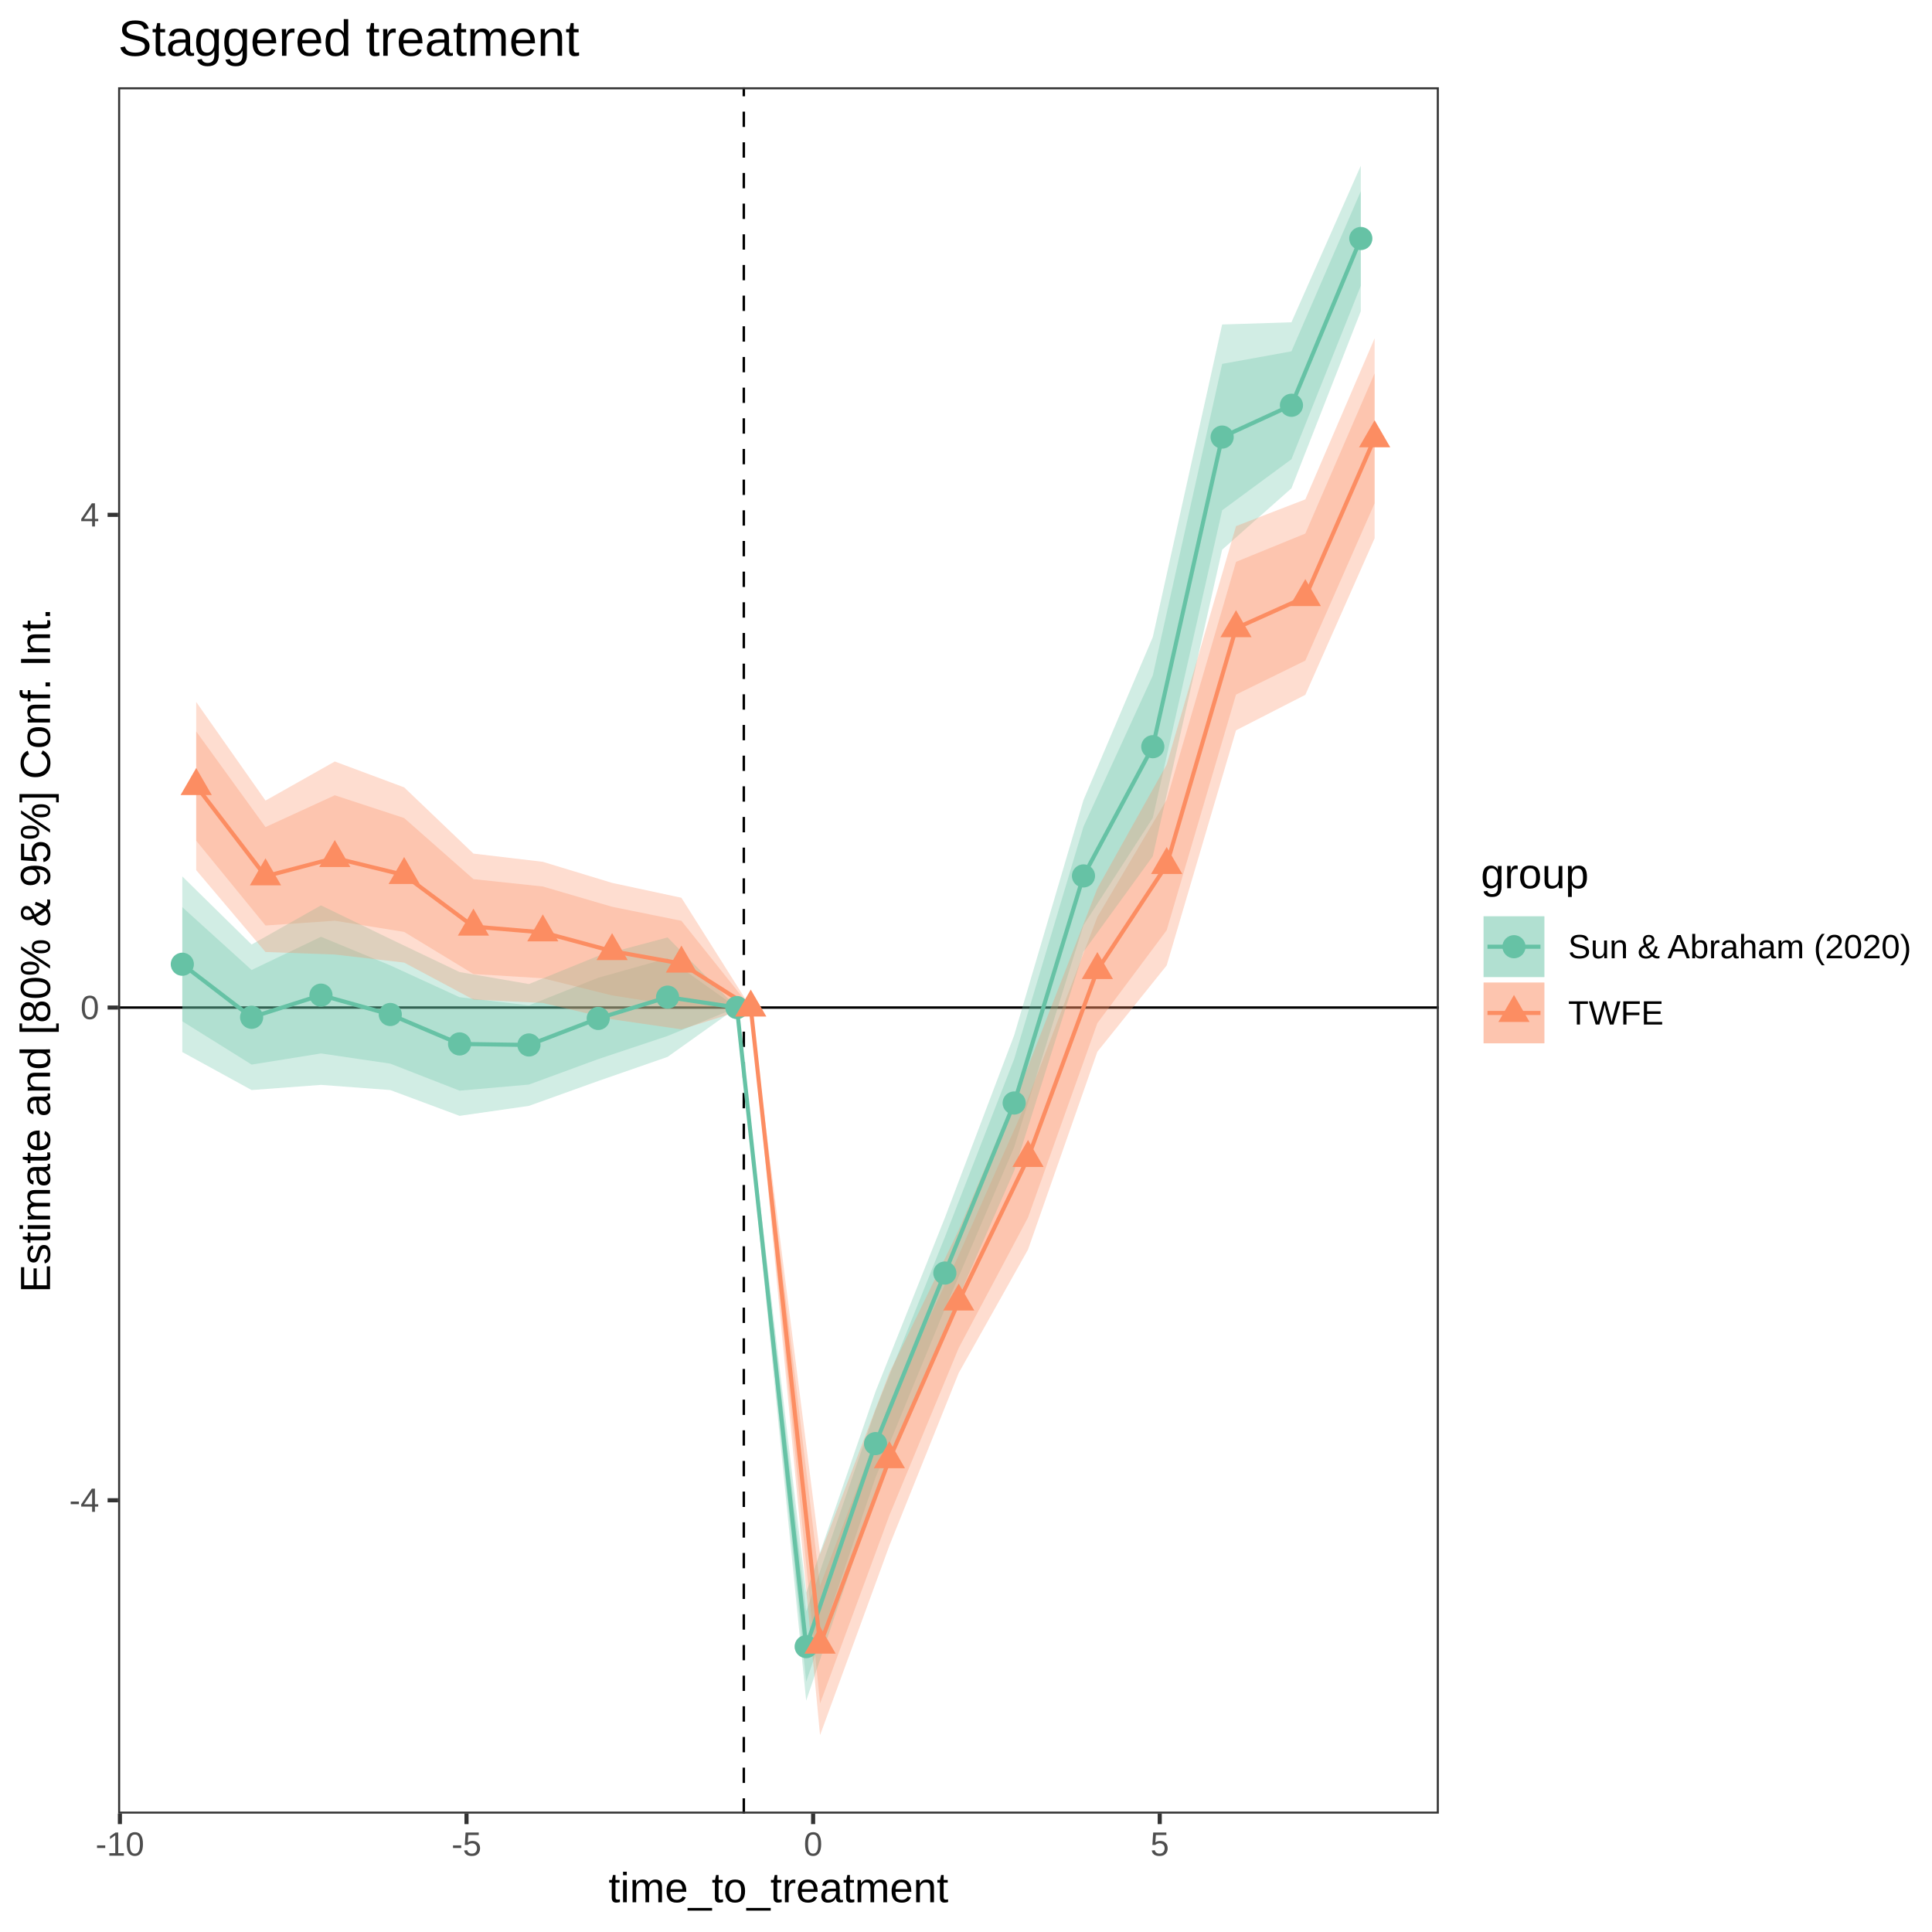
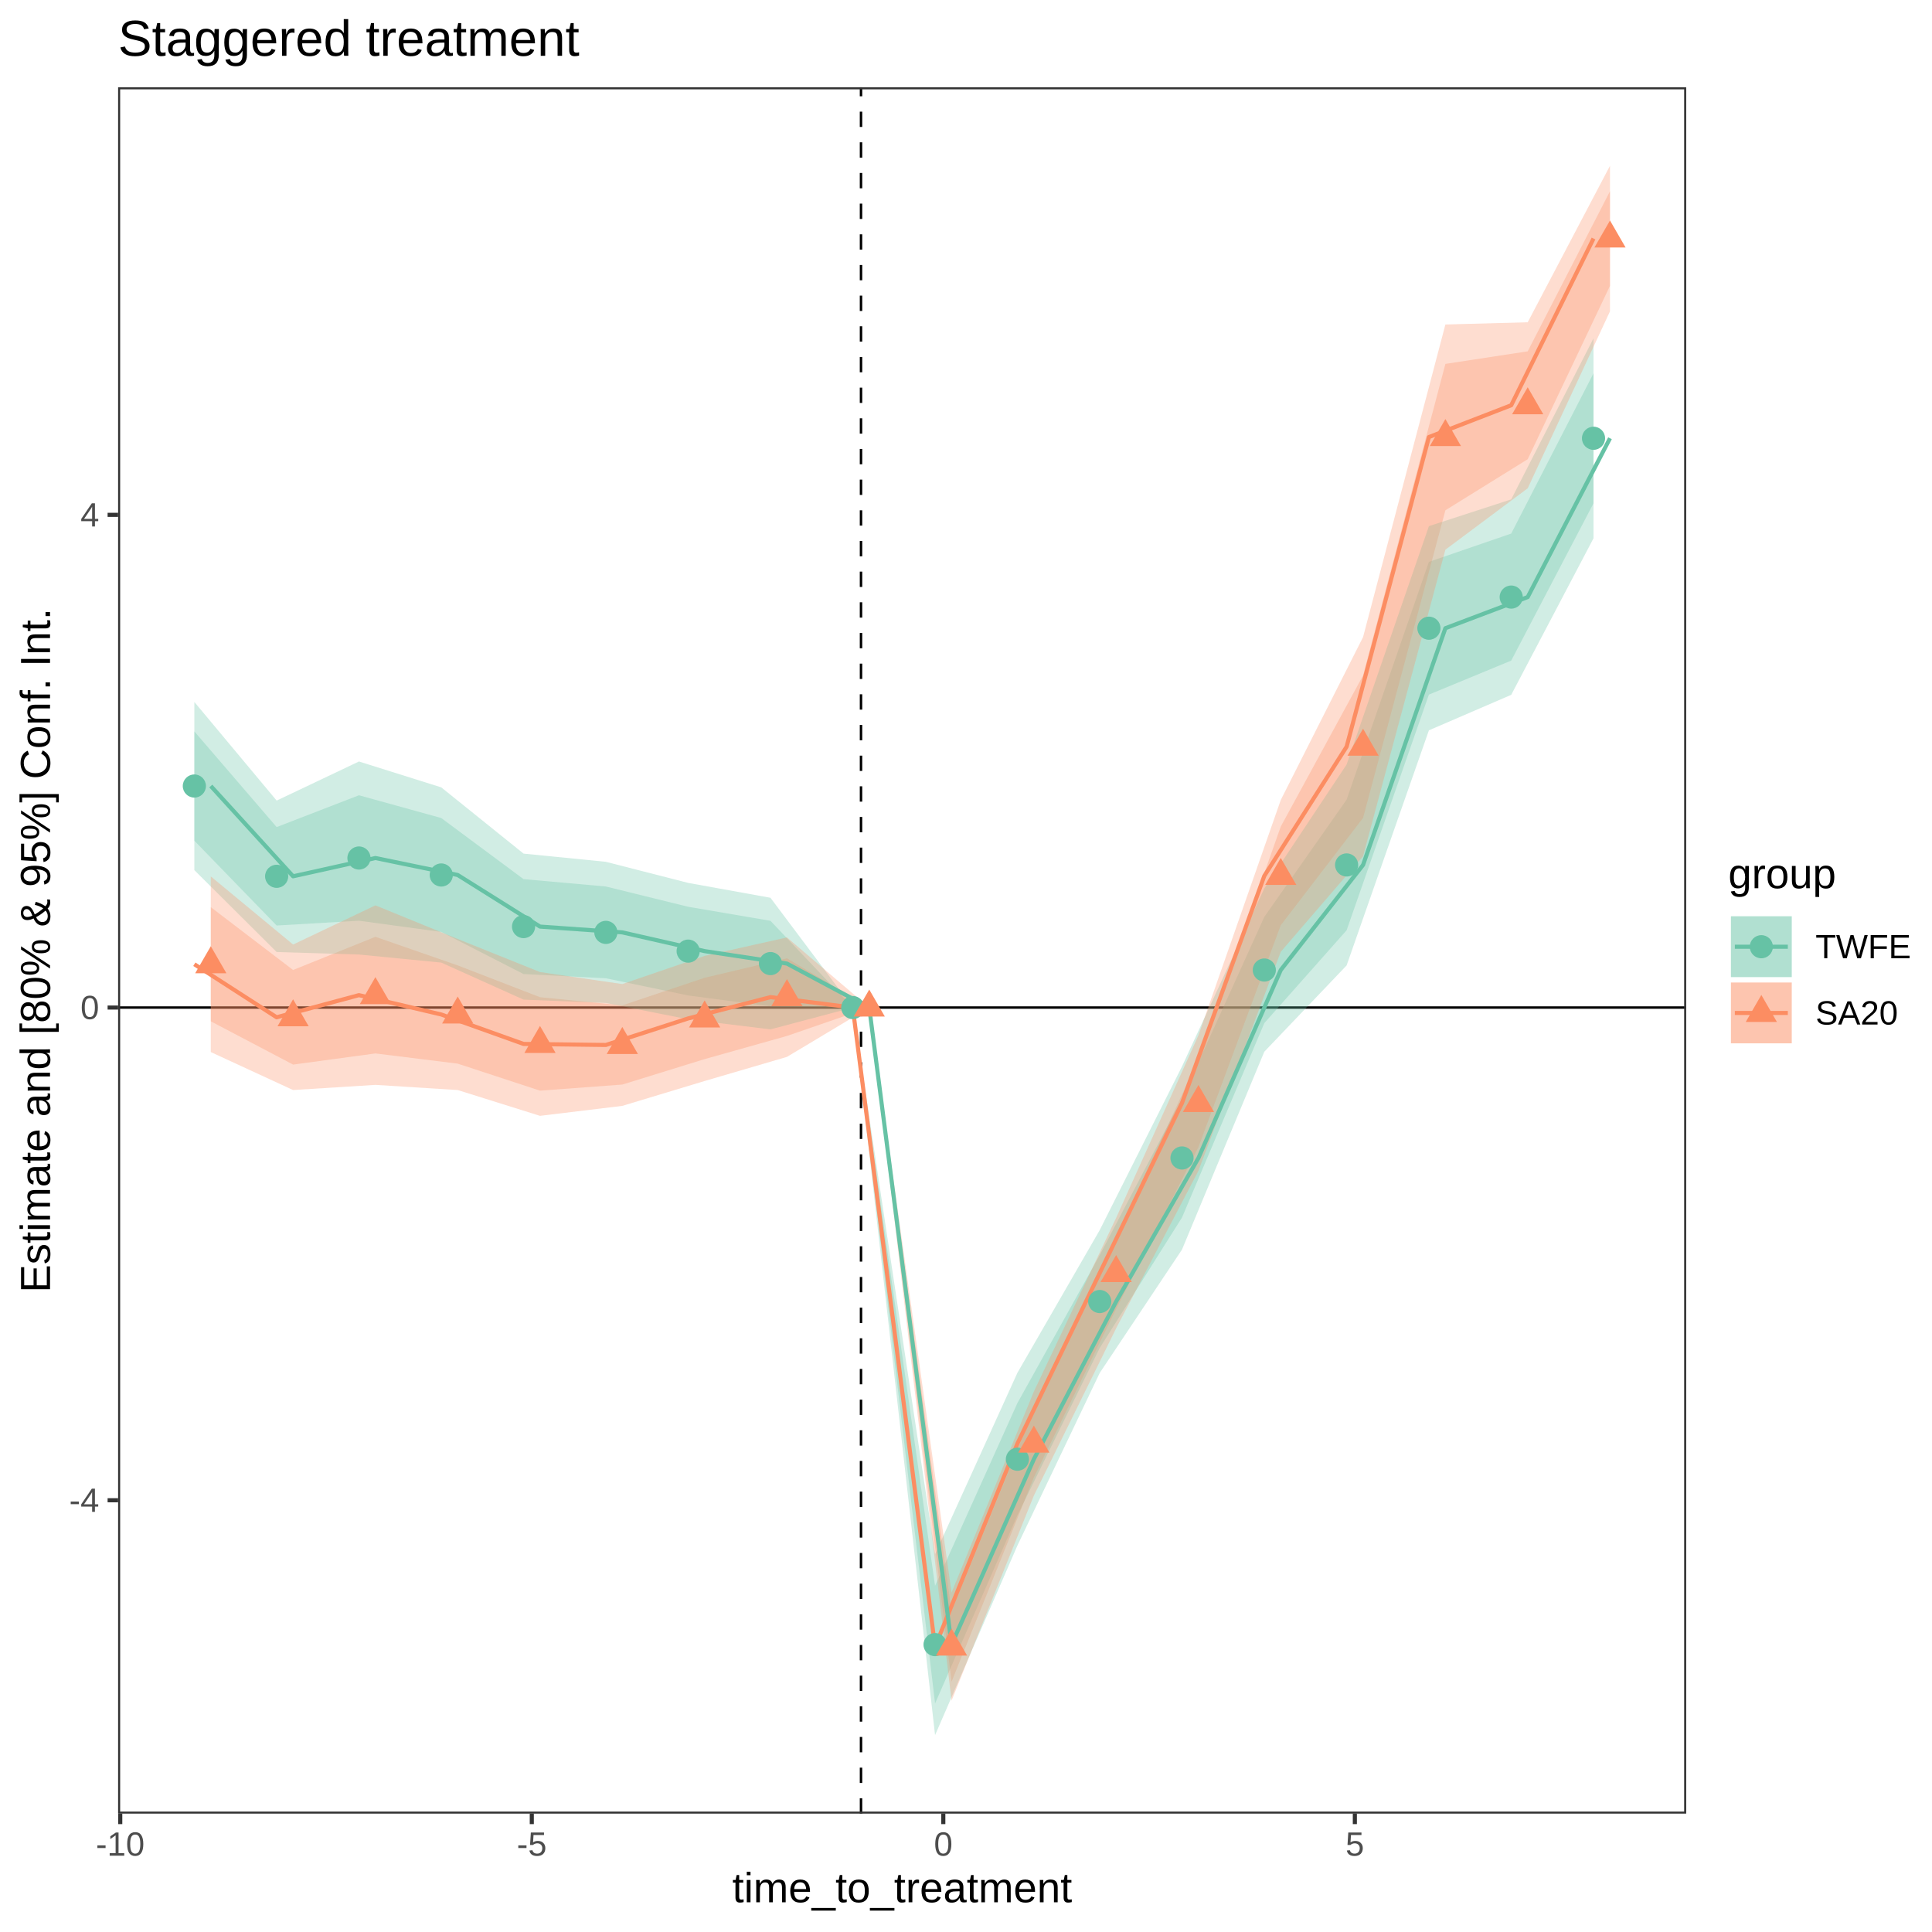
<svg xmlns="http://www.w3.org/2000/svg" width="504.00pt" height="504.00pt" viewBox="0 0 504.00 504.00">
  <g class="svglite">
    <defs>
      <style type="text/css">
    .svglite line, .svglite polyline, .svglite polygon, .svglite path, .svglite rect, .svglite circle {
      fill: none;
      stroke: #000000;
      stroke-linecap: round;
      stroke-linejoin: round;
      stroke-miterlimit: 10.00;
    }
    .svglite text {
      white-space: pre;
    }
    .svglite g.glyphgroup path {
      fill: inherit;
      stroke: none;
    }
  </style>
    </defs>
    <rect width="100%" height="100%" style="stroke: none; fill: #FFFFFF;" />
    <defs>
      <clipPath id="cpMC4wMHw1MDQuMDB8MC4wMHw1MDQuMDA=">
        <rect x="0.00" y="0.00" width="504.00" height="504.00" />
      </clipPath>
    </defs>
    <g clip-path="url(#cpMC4wMHw1MDQuMDB8MC4wMHw1MDQuMDA=)">
      <rect x="0" y="0.00" width="504.00" height="504.00" style="stroke-width: 1.07; stroke: #FFFFFF; fill: #FFFFFF;" />
    </g>
    <defs>
-       <clipPath id="cpMzAuODF8Mzc1LjM1fDIyLjc3fDQ3My4xMg==">
-         <rect x="30.81" y="22.77" width="344.54" height="450.35" />
+       <clipPath id="cpMzAuODF8NDM5Ljg4fDIyLjc3fDQ3My4xMg==">
+         <rect x="30.81" y="22.77" width="409.07" height="450.35" />
      </clipPath>
    </defs>
-     <g clip-path="url(#cpMzAuODF8Mzc1LjM1fDIyLjc3fDQ3My4xMg==)">
-       <rect x="30.81" y="22.77" width="344.54" height="450.35" style="stroke-width: 1.07; stroke: none; fill: #FFFFFF;" />
-       <line x1="194.04" y1="473.12" x2="194.04" y2="22.77" style="stroke-width: 0.64; stroke-dasharray: 4.00,4.00; stroke-linecap: butt;" />
-       <line x1="30.81" y1="262.84" x2="375.35" y2="262.84" style="stroke-width: 0.64; stroke-linecap: butt;" />
-       <polygon points="47.56,236.65 65.64,253.04 83.73,244.38 101.81,251.84 119.89,260.14 137.98,262.27 156.06,255.07 174.15,249.99 192.23,262.84 210.31,420.38 228.40,367.77 246.48,322.74 264.57,276.25 282.65,215.63 300.73,176.21 318.82,94.93 336.90,91.65 354.99,49.88 354.99,74.56 336.90,119.80 318.82,133.12 300.73,213.37 282.65,241.37 264.57,299.24 246.48,341.47 228.40,385.42 210.31,438.72 192.23,262.84 174.15,270.25 156.06,276.29 137.98,282.93 119.89,284.52 101.81,277.47 83.73,274.81 65.64,277.72 47.56,266.43 " style="stroke-width: 0.00; stroke: none; stroke-linecap: butt; fill: #66C2A5; fill-opacity: 0.30;" />
-       <polyline points="47.56,236.65 65.64,253.04 83.73,244.38 101.81,251.84 119.89,260.14 137.98,262.27 156.06,255.07 174.15,249.99 192.23,262.84 210.31,420.38 228.40,367.77 246.48,322.74 264.57,276.25 282.65,215.63 300.73,176.21 318.82,94.93 336.90,91.65 354.99,49.88 " style="stroke-width: 1.07; stroke: none; stroke-linecap: butt;" />
-       <polyline points="354.99,74.56 336.90,119.80 318.82,133.12 300.73,213.37 282.65,241.37 264.57,299.24 246.48,341.47 228.40,385.42 210.31,438.72 192.23,262.84 174.15,270.25 156.06,276.29 137.98,282.93 119.89,284.52 101.81,277.47 83.73,274.81 65.64,277.72 47.56,266.43 " style="stroke-width: 1.07; stroke: none; stroke-linecap: butt;" />
-       <polygon points="51.18,190.80 69.26,215.76 87.34,207.46 105.43,213.40 123.51,229.34 141.60,231.26 159.68,236.55 177.76,240.21 195.85,262.84 213.93,413.69 232.02,366.02 250.10,327.42 268.18,286.56 286.27,239.20 304.35,208.61 322.44,146.57 340.52,139.19 358.60,97.38 358.60,131.29 340.52,172.33 322.44,181.20 304.35,242.68 286.27,266.90 268.18,317.61 250.10,351.65 232.02,395.30 213.93,444.38 195.85,262.84 177.76,262.52 159.68,259.68 141.60,255.20 123.51,254.10 105.43,243.11 87.34,240.19 69.26,241.44 51.18,219.31 " style="stroke-width: 0.00; stroke: none; stroke-linecap: butt; fill: #FC8D62; fill-opacity: 0.30;" />
-       <polyline points="51.18,190.80 69.26,215.76 87.34,207.46 105.43,213.40 123.51,229.34 141.60,231.26 159.68,236.55 177.76,240.21 195.85,262.84 213.93,413.69 232.02,366.02 250.10,327.42 268.18,286.56 286.27,239.20 304.35,208.61 322.44,146.57 340.52,139.19 358.60,97.38 " style="stroke-width: 1.07; stroke: none; stroke-linecap: butt;" />
-       <polyline points="358.60,131.29 340.52,172.33 322.44,181.20 304.35,242.68 286.27,266.90 268.18,317.61 250.10,351.65 232.02,395.30 213.93,444.38 195.85,262.84 177.76,262.52 159.68,259.68 141.60,255.20 123.51,254.10 105.43,243.11 87.34,240.19 69.26,241.44 51.18,219.31 " style="stroke-width: 1.07; stroke: none; stroke-linecap: butt;" />
-       <polygon points="47.56,228.63 65.64,246.40 83.73,236.18 101.81,244.95 119.89,253.58 137.98,256.71 156.06,249.36 174.15,244.54 192.23,262.84 210.31,415.45 228.40,363.01 246.48,317.70 264.57,270.06 282.65,208.70 300.73,166.20 318.82,84.65 336.90,84.07 354.99,43.24 354.99,81.21 336.90,127.38 318.82,143.40 300.73,223.38 282.65,248.30 264.57,305.42 246.48,346.51 228.40,390.17 210.31,443.65 192.23,262.84 174.15,275.71 156.06,282.00 137.98,288.49 119.89,291.09 101.81,284.36 83.73,283.01 65.64,284.36 47.56,274.45 " style="stroke-width: 0.00; stroke: none; stroke-linecap: butt; fill: #66C2A5; fill-opacity: 0.30;" />
-       <polyline points="47.56,228.63 65.64,246.40 83.73,236.18 101.81,244.95 119.89,253.58 137.98,256.71 156.06,249.36 174.15,244.54 192.23,262.84 210.31,415.45 228.40,363.01 246.48,317.70 264.57,270.06 282.65,208.70 300.73,166.20 318.82,84.65 336.90,84.07 354.99,43.24 " style="stroke-width: 1.07; stroke: none; stroke-linecap: butt;" />
-       <polyline points="354.99,81.21 336.90,127.38 318.82,143.40 300.73,223.38 282.65,248.30 264.57,305.42 246.48,346.51 228.40,390.17 210.31,443.65 192.23,262.84 174.15,275.71 156.06,282.00 137.98,288.49 119.89,291.09 101.81,284.36 83.73,283.01 65.64,284.36 47.56,274.45 " style="stroke-width: 1.07; stroke: none; stroke-linecap: butt;" />
-       <polygon points="51.18,183.12 69.26,208.85 87.34,198.65 105.43,205.40 123.51,222.68 141.60,224.82 159.68,230.32 177.76,234.20 195.85,262.84 213.93,405.42 232.02,358.13 250.10,320.90 268.18,278.20 286.27,231.75 304.35,199.44 322.44,137.25 340.52,130.27 358.60,88.25 358.60,140.42 340.52,181.26 322.44,190.52 304.35,251.85 286.27,274.36 268.18,325.97 250.10,358.17 232.02,403.19 213.93,452.65 195.85,262.84 177.76,268.53 159.68,265.91 141.60,261.64 123.51,260.77 105.43,251.11 87.34,249.01 69.26,248.35 51.18,226.99 " style="stroke-width: 0.00; stroke: none; stroke-linecap: butt; fill: #FC8D62; fill-opacity: 0.30;" />
-       <polyline points="51.18,183.12 69.26,208.85 87.34,198.65 105.43,205.40 123.51,222.68 141.60,224.82 159.68,230.32 177.76,234.20 195.85,262.84 213.93,405.42 232.02,358.13 250.10,320.90 268.18,278.20 286.27,231.75 304.35,199.44 322.44,137.25 340.52,130.27 358.60,88.25 " style="stroke-width: 1.07; stroke: none; stroke-linecap: butt;" />
-       <polyline points="358.60,140.42 340.52,181.26 322.44,190.52 304.35,251.85 286.27,274.36 268.18,325.97 250.10,358.17 232.02,403.19 213.93,452.65 195.85,262.84 177.76,268.53 159.68,265.91 141.60,261.64 123.51,260.77 105.43,251.11 87.34,249.01 69.26,248.35 51.18,226.99 " style="stroke-width: 1.07; stroke: none; stroke-linecap: butt;" />
-       <polyline points="47.56,251.54 65.64,265.38 83.73,259.60 101.81,264.65 119.89,272.33 137.98,272.60 156.06,265.68 174.15,260.12 192.23,262.84 210.31,429.55 228.40,376.59 246.48,332.10 264.57,287.74 282.65,228.50 300.73,194.79 318.82,114.02 336.90,105.72 354.99,62.22 " style="stroke-width: 1.07; stroke: #66C2A5; stroke-linecap: butt;" />
-       <polyline points="51.18,205.05 69.26,228.60 87.34,223.83 105.43,228.26 123.51,241.72 141.60,243.23 159.68,248.12 177.76,251.37 195.85,262.84 213.93,429.03 232.02,380.66 250.10,339.53 268.18,302.08 286.27,253.05 304.35,225.64 322.44,163.88 340.52,155.76 358.60,114.33 " style="stroke-width: 1.07; stroke: #FC8D62; stroke-linecap: butt;" />
-       <circle cx="47.56" cy="251.54" r="3.02" style="stroke-width: 0.71; stroke: none; fill: #66C2A5;" />
-       <polygon points="51.18,200.35 55.25,207.40 47.11,207.40 " style="stroke-width: 0.71; stroke: none; fill: #FC8D62;" />
-       <circle cx="65.64" cy="265.38" r="3.02" style="stroke-width: 0.71; stroke: none; fill: #66C2A5;" />
-       <polygon points="69.26,223.90 73.33,230.95 65.19,230.95 " style="stroke-width: 0.71; stroke: none; fill: #FC8D62;" />
-       <circle cx="83.73" cy="259.60" r="3.02" style="stroke-width: 0.71; stroke: none; fill: #66C2A5;" />
-       <polygon points="87.34,219.13 91.41,226.18 83.27,226.18 " style="stroke-width: 0.71; stroke: none; fill: #FC8D62;" />
-       <circle cx="101.81" cy="264.65" r="3.02" style="stroke-width: 0.71; stroke: none; fill: #66C2A5;" />
-       <polygon points="105.43,223.56 109.50,230.61 101.36,230.61 " style="stroke-width: 0.71; stroke: none; fill: #FC8D62;" />
-       <circle cx="119.89" cy="272.33" r="3.02" style="stroke-width: 0.71; stroke: none; fill: #66C2A5;" />
-       <polygon points="123.51,237.02 127.58,244.07 119.44,244.07 " style="stroke-width: 0.71; stroke: none; fill: #FC8D62;" />
-       <circle cx="137.98" cy="272.60" r="3.02" style="stroke-width: 0.71; stroke: none; fill: #66C2A5;" />
-       <polygon points="141.60,238.53 145.66,245.58 137.53,245.58 " style="stroke-width: 0.71; stroke: none; fill: #FC8D62;" />
-       <circle cx="156.06" cy="265.68" r="3.02" style="stroke-width: 0.71; stroke: none; fill: #66C2A5;" />
-       <polygon points="159.68,243.42 163.75,250.46 155.61,250.46 " style="stroke-width: 0.71; stroke: none; fill: #FC8D62;" />
-       <circle cx="174.15" cy="260.12" r="3.02" style="stroke-width: 0.71; stroke: none; fill: #66C2A5;" />
-       <polygon points="177.76,246.67 181.83,253.72 173.69,253.72 " style="stroke-width: 0.71; stroke: none; fill: #FC8D62;" />
-       <circle cx="192.23" cy="262.84" r="3.02" style="stroke-width: 0.71; stroke: none; fill: #66C2A5;" />
-       <polygon points="195.85,258.14 199.92,265.19 191.78,265.19 " style="stroke-width: 0.71; stroke: none; fill: #FC8D62;" />
-       <circle cx="210.31" cy="429.55" r="3.02" style="stroke-width: 0.71; stroke: none; fill: #66C2A5;" />
-       <polygon points="213.93,424.33 218.00,431.38 209.86,431.38 " style="stroke-width: 0.71; stroke: none; fill: #FC8D62;" />
-       <circle cx="228.40" cy="376.59" r="3.02" style="stroke-width: 0.71; stroke: none; fill: #66C2A5;" />
-       <polygon points="232.02,375.96 236.08,383.01 227.95,383.01 " style="stroke-width: 0.71; stroke: none; fill: #FC8D62;" />
-       <circle cx="246.48" cy="332.10" r="3.02" style="stroke-width: 0.71; stroke: none; fill: #66C2A5;" />
-       <polygon points="250.10,334.84 254.17,341.88 246.03,341.88 " style="stroke-width: 0.71; stroke: none; fill: #FC8D62;" />
-       <circle cx="264.57" cy="287.74" r="3.02" style="stroke-width: 0.71; stroke: none; fill: #66C2A5;" />
-       <polygon points="268.18,297.38 272.25,304.43 264.11,304.43 " style="stroke-width: 0.71; stroke: none; fill: #FC8D62;" />
-       <circle cx="282.65" cy="228.50" r="3.02" style="stroke-width: 0.71; stroke: none; fill: #66C2A5;" />
-       <polygon points="286.27,248.35 290.34,255.40 282.20,255.40 " style="stroke-width: 0.71; stroke: none; fill: #FC8D62;" />
-       <circle cx="300.73" cy="194.79" r="3.02" style="stroke-width: 0.71; stroke: none; fill: #66C2A5;" />
-       <polygon points="304.35,220.95 308.42,227.99 300.28,227.99 " style="stroke-width: 0.71; stroke: none; fill: #FC8D62;" />
-       <circle cx="318.82" cy="114.02" r="3.02" style="stroke-width: 0.71; stroke: none; fill: #66C2A5;" />
-       <polygon points="322.44,159.18 326.50,166.23 318.37,166.23 " style="stroke-width: 0.71; stroke: none; fill: #FC8D62;" />
-       <circle cx="336.90" cy="105.72" r="3.02" style="stroke-width: 0.71; stroke: none; fill: #66C2A5;" />
-       <polygon points="340.52,151.06 344.59,158.11 336.45,158.11 " style="stroke-width: 0.71; stroke: none; fill: #FC8D62;" />
-       <circle cx="354.99" cy="62.22" r="3.02" style="stroke-width: 0.71; stroke: none; fill: #66C2A5;" />
-       <polygon points="358.60,109.63 362.67,116.68 354.53,116.68 " style="stroke-width: 0.71; stroke: none; fill: #FC8D62;" />
-       <rect x="30.81" y="22.77" width="344.54" height="450.35" style="stroke-width: 1.07; stroke: #333333;" />
+     <g clip-path="url(#cpMzAuODF8NDM5Ljg4fDIyLjc3fDQ3My4xMg==)">
+       <rect x="30.81" y="22.77" width="409.07" height="450.35" style="stroke-width: 1.07; stroke: none; fill: #FFFFFF;" />
+       <line x1="224.61" y1="473.12" x2="224.61" y2="22.77" style="stroke-width: 0.64; stroke-dasharray: 4.00,4.00; stroke-linecap: butt;" />
+       <line x1="30.81" y1="262.84" x2="439.88" y2="262.84" style="stroke-width: 0.64; stroke-linecap: butt;" />
+       <polygon points="50.70,190.80 72.17,215.76 93.64,207.46 115.11,213.40 136.58,229.34 158.05,231.26 179.52,236.55 200.99,240.21 222.46,262.84 243.93,413.69 265.41,366.02 286.88,327.42 308.35,286.56 329.82,239.20 351.29,208.61 372.76,146.57 394.23,139.19 415.70,97.38 415.70,131.29 394.23,172.33 372.76,181.20 351.29,242.68 329.82,266.90 308.35,317.61 286.88,351.65 265.41,395.30 243.93,444.38 222.46,262.84 200.99,262.52 179.52,259.68 158.05,255.20 136.58,254.10 115.11,243.11 93.64,240.19 72.17,241.44 50.70,219.31 " style="stroke-width: 0.00; stroke: none; stroke-linecap: butt; fill: #66C2A5; fill-opacity: 0.30;" />
+       <polyline points="50.70,190.80 72.17,215.76 93.64,207.46 115.11,213.40 136.58,229.34 158.05,231.26 179.52,236.55 200.99,240.21 222.46,262.84 243.93,413.69 265.41,366.02 286.88,327.42 308.35,286.56 329.82,239.20 351.29,208.61 372.76,146.57 394.23,139.19 415.70,97.38 " style="stroke-width: 1.07; stroke: none; stroke-linecap: butt;" />
+       <polyline points="415.70,131.29 394.23,172.33 372.76,181.20 351.29,242.68 329.82,266.90 308.35,317.61 286.88,351.65 265.41,395.30 243.93,444.38 222.46,262.84 200.99,262.52 179.52,259.68 158.05,255.20 136.58,254.10 115.11,243.11 93.64,240.19 72.17,241.44 50.70,219.31 " style="stroke-width: 1.07; stroke: none; stroke-linecap: butt;" />
+       <polygon points="54.99,236.65 76.46,253.04 97.93,244.38 119.40,251.84 140.87,260.14 162.34,262.27 183.82,255.07 205.29,249.99 226.76,262.84 248.23,420.38 269.70,367.77 291.17,322.74 312.64,276.25 334.11,215.63 355.58,176.21 377.06,94.93 398.53,91.65 420.00,49.88 420.00,74.56 398.53,119.80 377.06,133.12 355.58,213.37 334.11,241.37 312.64,299.24 291.17,341.47 269.70,385.42 248.23,438.72 226.76,262.84 205.29,270.25 183.82,276.29 162.34,282.93 140.87,284.52 119.40,277.47 97.93,274.81 76.46,277.72 54.99,266.43 " style="stroke-width: 0.00; stroke: none; stroke-linecap: butt; fill: #FC8D62; fill-opacity: 0.30;" />
+       <polyline points="54.99,236.65 76.46,253.04 97.93,244.38 119.40,251.84 140.87,260.14 162.34,262.27 183.82,255.07 205.29,249.99 226.76,262.84 248.23,420.38 269.70,367.77 291.17,322.74 312.64,276.25 334.11,215.63 355.58,176.21 377.06,94.93 398.53,91.65 420.00,49.88 " style="stroke-width: 1.07; stroke: none; stroke-linecap: butt;" />
+       <polyline points="420.00,74.56 398.53,119.80 377.06,133.12 355.58,213.37 334.11,241.37 312.64,299.24 291.17,341.47 269.70,385.42 248.23,438.72 226.76,262.84 205.29,270.25 183.82,276.29 162.34,282.93 140.87,284.52 119.40,277.47 97.93,274.81 76.46,277.72 54.99,266.43 " style="stroke-width: 1.07; stroke: none; stroke-linecap: butt;" />
+       <polygon points="50.70,183.12 72.17,208.85 93.64,198.65 115.11,205.40 136.58,222.68 158.05,224.82 179.52,230.32 200.99,234.20 222.46,262.84 243.93,405.42 265.41,358.13 286.88,320.90 308.35,278.20 329.82,231.75 351.29,199.44 372.76,137.25 394.23,130.27 415.70,88.25 415.70,140.42 394.23,181.26 372.76,190.52 351.29,251.85 329.82,274.36 308.35,325.97 286.88,358.17 265.41,403.19 243.93,452.65 222.46,262.84 200.99,268.53 179.52,265.91 158.05,261.64 136.58,260.77 115.11,251.11 93.64,249.01 72.17,248.35 50.70,226.99 " style="stroke-width: 0.00; stroke: none; stroke-linecap: butt; fill: #66C2A5; fill-opacity: 0.30;" />
+       <polyline points="50.70,183.12 72.17,208.85 93.64,198.65 115.11,205.40 136.58,222.68 158.05,224.82 179.52,230.32 200.99,234.20 222.46,262.84 243.93,405.42 265.41,358.13 286.88,320.90 308.35,278.20 329.82,231.75 351.29,199.44 372.76,137.25 394.23,130.27 415.70,88.25 " style="stroke-width: 1.07; stroke: none; stroke-linecap: butt;" />
+       <polyline points="415.70,140.42 394.23,181.26 372.76,190.52 351.29,251.85 329.82,274.36 308.35,325.97 286.88,358.17 265.41,403.19 243.93,452.65 222.46,262.84 200.99,268.53 179.52,265.91 158.05,261.64 136.58,260.77 115.11,251.11 93.64,249.01 72.17,248.35 50.70,226.99 " style="stroke-width: 1.07; stroke: none; stroke-linecap: butt;" />
+       <polygon points="54.99,228.63 76.46,246.40 97.93,236.18 119.40,244.95 140.87,253.58 162.34,256.71 183.82,249.36 205.29,244.54 226.76,262.84 248.23,415.45 269.70,363.01 291.17,317.70 312.64,270.06 334.11,208.70 355.58,166.20 377.06,84.65 398.53,84.07 420.00,43.24 420.00,81.21 398.53,127.38 377.06,143.40 355.58,223.38 334.11,248.30 312.64,305.42 291.17,346.51 269.70,390.17 248.23,443.65 226.76,262.84 205.29,275.71 183.82,282.00 162.34,288.49 140.87,291.09 119.40,284.36 97.93,283.01 76.46,284.36 54.99,274.45 " style="stroke-width: 0.00; stroke: none; stroke-linecap: butt; fill: #FC8D62; fill-opacity: 0.30;" />
+       <polyline points="54.99,228.63 76.46,246.40 97.93,236.18 119.40,244.95 140.87,253.58 162.34,256.71 183.82,249.36 205.29,244.54 226.76,262.84 248.23,415.45 269.70,363.01 291.17,317.70 312.64,270.06 334.11,208.70 355.58,166.20 377.06,84.65 398.53,84.07 420.00,43.24 " style="stroke-width: 1.07; stroke: none; stroke-linecap: butt;" />
+       <polyline points="420.00,81.21 398.53,127.38 377.06,143.40 355.58,223.38 334.11,248.30 312.64,305.42 291.17,346.51 269.70,390.17 248.23,443.65 226.76,262.84 205.29,275.71 183.82,282.00 162.34,288.49 140.87,291.09 119.40,284.36 97.93,283.01 76.46,284.36 54.99,274.45 " style="stroke-width: 1.07; stroke: none; stroke-linecap: butt;" />
+       <polyline points="50.70,251.54 72.17,265.38 93.64,259.60 115.11,264.65 136.58,272.33 158.05,272.60 179.52,265.68 200.99,260.12 222.46,262.84 243.93,429.55 265.41,376.59 286.88,332.10 308.35,287.74 329.82,228.50 351.29,194.79 372.76,114.02 394.23,105.72 415.70,62.22 " style="stroke-width: 1.07; stroke: #FC8D62; stroke-linecap: butt;" />
+       <polyline points="54.99,205.05 76.46,228.60 97.93,223.83 119.40,228.26 140.87,241.72 162.34,243.23 183.82,248.12 205.29,251.37 226.76,262.84 248.23,429.03 269.70,380.66 291.17,339.53 312.64,302.08 334.11,253.05 355.58,225.64 377.06,163.88 398.53,155.76 420.00,114.33 " style="stroke-width: 1.07; stroke: #66C2A5; stroke-linecap: butt;" />
+       <circle cx="50.70" cy="205.05" r="3.02" style="stroke-width: 0.71; stroke: none; fill: #66C2A5;" />
+       <polygon points="54.99,246.84 59.06,253.89 50.92,253.89 " style="stroke-width: 0.71; stroke: none; fill: #FC8D62;" />
+       <circle cx="72.17" cy="228.60" r="3.02" style="stroke-width: 0.71; stroke: none; fill: #66C2A5;" />
+       <polygon points="76.46,260.68 80.53,267.73 72.39,267.73 " style="stroke-width: 0.71; stroke: none; fill: #FC8D62;" />
+       <circle cx="93.64" cy="223.83" r="3.02" style="stroke-width: 0.71; stroke: none; fill: #66C2A5;" />
+       <polygon points="97.93,254.90 102.00,261.95 93.86,261.95 " style="stroke-width: 0.71; stroke: none; fill: #FC8D62;" />
+       <circle cx="115.11" cy="228.26" r="3.02" style="stroke-width: 0.71; stroke: none; fill: #66C2A5;" />
+       <polygon points="119.40,259.96 123.47,267.00 115.33,267.00 " style="stroke-width: 0.71; stroke: none; fill: #FC8D62;" />
+       <circle cx="136.58" cy="241.72" r="3.02" style="stroke-width: 0.71; stroke: none; fill: #66C2A5;" />
+       <polygon points="140.87,267.63 144.94,274.68 136.80,274.68 " style="stroke-width: 0.71; stroke: none; fill: #FC8D62;" />
+       <circle cx="158.05" cy="243.23" r="3.02" style="stroke-width: 0.71; stroke: none; fill: #66C2A5;" />
+       <polygon points="162.34,267.90 166.41,274.95 158.28,274.95 " style="stroke-width: 0.71; stroke: none; fill: #FC8D62;" />
+       <circle cx="179.52" cy="248.12" r="3.02" style="stroke-width: 0.71; stroke: none; fill: #66C2A5;" />
+       <polygon points="183.82,260.98 187.89,268.03 179.75,268.03 " style="stroke-width: 0.71; stroke: none; fill: #FC8D62;" />
+       <circle cx="200.99" cy="251.37" r="3.02" style="stroke-width: 0.71; stroke: none; fill: #66C2A5;" />
+       <polygon points="205.29,255.42 209.36,262.47 201.22,262.47 " style="stroke-width: 0.71; stroke: none; fill: #FC8D62;" />
+       <circle cx="222.46" cy="262.84" r="3.02" style="stroke-width: 0.71; stroke: none; fill: #66C2A5;" />
+       <polygon points="226.76,258.14 230.83,265.19 222.69,265.19 " style="stroke-width: 0.71; stroke: none; fill: #FC8D62;" />
+       <circle cx="243.93" cy="429.03" r="3.02" style="stroke-width: 0.71; stroke: none; fill: #66C2A5;" />
+       <polygon points="248.23,424.85 252.30,431.90 244.16,431.90 " style="stroke-width: 0.71; stroke: none; fill: #FC8D62;" />
+       <circle cx="265.41" cy="380.66" r="3.02" style="stroke-width: 0.71; stroke: none; fill: #66C2A5;" />
+       <polygon points="269.70,371.89 273.77,378.94 265.63,378.94 " style="stroke-width: 0.71; stroke: none; fill: #FC8D62;" />
+       <circle cx="286.88" cy="339.53" r="3.02" style="stroke-width: 0.71; stroke: none; fill: #66C2A5;" />
+       <polygon points="291.17,327.40 295.24,334.45 287.10,334.45 " style="stroke-width: 0.71; stroke: none; fill: #FC8D62;" />
+       <circle cx="308.35" cy="302.08" r="3.02" style="stroke-width: 0.71; stroke: none; fill: #66C2A5;" />
+       <polygon points="312.64,283.04 316.71,290.09 308.57,290.09 " style="stroke-width: 0.71; stroke: none; fill: #FC8D62;" />
+       <circle cx="329.82" cy="253.05" r="3.02" style="stroke-width: 0.71; stroke: none; fill: #66C2A5;" />
+       <polygon points="334.11,223.80 338.18,230.85 330.04,230.85 " style="stroke-width: 0.71; stroke: none; fill: #FC8D62;" />
+       <circle cx="351.29" cy="225.64" r="3.02" style="stroke-width: 0.71; stroke: none; fill: #66C2A5;" />
+       <polygon points="355.58,190.09 359.65,197.14 351.52,197.14 " style="stroke-width: 0.71; stroke: none; fill: #FC8D62;" />
+       <circle cx="372.76" cy="163.88" r="3.02" style="stroke-width: 0.71; stroke: none; fill: #66C2A5;" />
+       <polygon points="377.06,109.32 381.13,116.37 372.99,116.37 " style="stroke-width: 0.71; stroke: none; fill: #FC8D62;" />
+       <circle cx="394.23" cy="155.76" r="3.02" style="stroke-width: 0.71; stroke: none; fill: #66C2A5;" />
+       <polygon points="398.53,101.02 402.60,108.07 394.46,108.07 " style="stroke-width: 0.71; stroke: none; fill: #FC8D62;" />
+       <circle cx="415.70" cy="114.33" r="3.02" style="stroke-width: 0.71; stroke: none; fill: #66C2A5;" />
+       <polygon points="420.00,57.52 424.07,64.57 415.93,64.57 " style="stroke-width: 0.71; stroke: none; fill: #FC8D62;" />
+       <rect x="30.81" y="22.77" width="409.07" height="450.35" style="stroke-width: 1.07; stroke: #333333;" />
    </g>
    <g clip-path="url(#cpMC4wMHw1MDQuMDB8MC4wMHw1MDQuMDA=)">
      <text x="25.88" y="394.40" text-anchor="end" style="font-size: 8.80px;fill: #4D4D4D; font-family: &quot;Liberation Sans&quot;;" textLength="7.81px" lengthAdjust="spacingAndGlyphs">-4</text>
      <text x="25.88" y="265.87" text-anchor="end" style="font-size: 8.80px;fill: #4D4D4D; font-family: &quot;Liberation Sans&quot;;" textLength="4.89px" lengthAdjust="spacingAndGlyphs">0</text>
      <text x="25.88" y="137.34" text-anchor="end" style="font-size: 8.80px;fill: #4D4D4D; font-family: &quot;Liberation Sans&quot;;" textLength="4.89px" lengthAdjust="spacingAndGlyphs">4</text>
      <polyline points="28.07,391.37 30.81,391.37 " style="stroke-width: 1.07; stroke: #333333; stroke-linecap: butt;" />
      <polyline points="28.07,262.84 30.81,262.84 " style="stroke-width: 1.07; stroke: #333333; stroke-linecap: butt;" />
      <polyline points="28.07,134.31 30.81,134.31 " style="stroke-width: 1.07; stroke: #333333; stroke-linecap: butt;" />
-       <polyline points="31.28,475.86 31.28,473.12 " style="stroke-width: 1.07; stroke: #333333; stroke-linecap: butt;" />
-       <polyline points="121.70,475.86 121.70,473.12 " style="stroke-width: 1.07; stroke: #333333; stroke-linecap: butt;" />
-       <polyline points="212.12,475.86 212.12,473.12 " style="stroke-width: 1.07; stroke: #333333; stroke-linecap: butt;" />
-       <polyline points="302.54,475.86 302.54,473.12 " style="stroke-width: 1.07; stroke: #333333; stroke-linecap: butt;" />
-       <text x="31.28" y="484.10" text-anchor="middle" style="font-size: 8.80px;fill: #4D4D4D; font-family: &quot;Liberation Sans&quot;;" textLength="12.70px" lengthAdjust="spacingAndGlyphs">-10</text>
-       <text x="121.70" y="484.10" text-anchor="middle" style="font-size: 8.80px;fill: #4D4D4D; font-family: &quot;Liberation Sans&quot;;" textLength="7.81px" lengthAdjust="spacingAndGlyphs">-5</text>
-       <text x="212.12" y="484.10" text-anchor="middle" style="font-size: 8.80px;fill: #4D4D4D; font-family: &quot;Liberation Sans&quot;;" textLength="4.89px" lengthAdjust="spacingAndGlyphs">0</text>
-       <text x="302.54" y="484.10" text-anchor="middle" style="font-size: 8.80px;fill: #4D4D4D; font-family: &quot;Liberation Sans&quot;;" textLength="4.89px" lengthAdjust="spacingAndGlyphs">5</text>
-       <text x="203.08" y="496.24" text-anchor="middle" style="font-size: 11.00px; font-family: &quot;Liberation Sans&quot;;" textLength="88.72px" lengthAdjust="spacingAndGlyphs">time_to_treatment</text>
+       <polyline points="31.37,475.86 31.37,473.12 " style="stroke-width: 1.07; stroke: #333333; stroke-linecap: butt;" />
+       <polyline points="138.73,475.86 138.73,473.12 " style="stroke-width: 1.07; stroke: #333333; stroke-linecap: butt;" />
+       <polyline points="246.08,475.86 246.08,473.12 " style="stroke-width: 1.07; stroke: #333333; stroke-linecap: butt;" />
+       <polyline points="353.44,475.86 353.44,473.12 " style="stroke-width: 1.07; stroke: #333333; stroke-linecap: butt;" />
+       <text x="31.37" y="484.10" text-anchor="middle" style="font-size: 8.80px;fill: #4D4D4D; font-family: &quot;Liberation Sans&quot;;" textLength="12.70px" lengthAdjust="spacingAndGlyphs">-10</text>
+       <text x="138.73" y="484.10" text-anchor="middle" style="font-size: 8.80px;fill: #4D4D4D; font-family: &quot;Liberation Sans&quot;;" textLength="7.81px" lengthAdjust="spacingAndGlyphs">-5</text>
+       <text x="246.08" y="484.10" text-anchor="middle" style="font-size: 8.80px;fill: #4D4D4D; font-family: &quot;Liberation Sans&quot;;" textLength="4.89px" lengthAdjust="spacingAndGlyphs">0</text>
+       <text x="353.44" y="484.10" text-anchor="middle" style="font-size: 8.80px;fill: #4D4D4D; font-family: &quot;Liberation Sans&quot;;" textLength="4.89px" lengthAdjust="spacingAndGlyphs">5</text>
+       <text x="235.35" y="496.24" text-anchor="middle" style="font-size: 11.00px; font-family: &quot;Liberation Sans&quot;;" textLength="88.72px" lengthAdjust="spacingAndGlyphs">time_to_treatment</text>
      <text transform="translate(13.05,247.94) rotate(-90)" text-anchor="middle" style="font-size: 11.00px; font-family: &quot;Liberation Sans&quot;;" textLength="178.72px" lengthAdjust="spacingAndGlyphs">Estimate and [80% &amp; 95%] Conf. Int.</text>
-       <rect x="386.31" y="223.00" width="112.21" height="49.89" style="stroke-width: 1.07; stroke: none; fill: #FFFFFF;" />
-       <text x="386.31" y="231.71" style="font-size: 11.00px; font-family: &quot;Liberation Sans&quot;;" textLength="28.16px" lengthAdjust="spacingAndGlyphs">group</text>
-       <rect x="386.31" y="238.33" width="17.28" height="17.28" style="stroke-width: 1.07; stroke: none; fill: #FFFFFF;" />
-       <rect x="387.02" y="239.03" width="15.86" height="15.86" style="stroke-width: 1.07; stroke: none; stroke-linecap: butt; stroke-linejoin: miter; fill: #66C2A5; fill-opacity: 0.30;" />
-       <rect x="387.02" y="239.03" width="15.86" height="15.86" style="stroke-width: 1.07; stroke: none; stroke-linecap: butt; stroke-linejoin: miter; fill: #66C2A5; fill-opacity: 0.30;" />
-       <line x1="388.04" y1="246.97" x2="401.86" y2="246.97" style="stroke-width: 1.07; stroke: #66C2A5; stroke-linecap: butt;" />
-       <circle cx="394.95" cy="246.97" r="3.02" style="stroke-width: 0.71; stroke: none; fill: #66C2A5;" />
-       <rect x="386.31" y="255.61" width="17.28" height="17.28" style="stroke-width: 1.07; stroke: none; fill: #FFFFFF;" />
-       <rect x="387.02" y="256.31" width="15.86" height="15.86" style="stroke-width: 1.07; stroke: none; stroke-linecap: butt; stroke-linejoin: miter; fill: #FC8D62; fill-opacity: 0.30;" />
-       <rect x="387.02" y="256.31" width="15.86" height="15.86" style="stroke-width: 1.07; stroke: none; stroke-linecap: butt; stroke-linejoin: miter; fill: #FC8D62; fill-opacity: 0.30;" />
-       <line x1="388.04" y1="264.25" x2="401.86" y2="264.25" style="stroke-width: 1.07; stroke: #FC8D62; stroke-linecap: butt;" />
-       <polygon points="394.95,259.55 399.02,266.60 390.88,266.60 " style="stroke-width: 0.71; stroke: none; fill: #FC8D62;" />
-       <text x="409.07" y="249.99" style="font-size: 8.80px; font-family: &quot;Liberation Sans&quot;;" textLength="89.45px" lengthAdjust="spacingAndGlyphs">Sun &amp; Abraham (2020)</text>
-       <text x="409.07" y="267.27" style="font-size: 8.80px; font-family: &quot;Liberation Sans&quot;;" textLength="24.92px" lengthAdjust="spacingAndGlyphs">TWFE</text>
+       <rect x="450.84" y="223.00" width="47.68" height="49.89" style="stroke-width: 1.07; stroke: none; fill: #FFFFFF;" />
+       <text x="450.84" y="231.71" style="font-size: 11.00px; font-family: &quot;Liberation Sans&quot;;" textLength="28.16px" lengthAdjust="spacingAndGlyphs">group</text>
+       <rect x="450.84" y="238.33" width="17.28" height="17.28" style="stroke-width: 1.07; stroke: none; fill: #FFFFFF;" />
+       <rect x="451.55" y="239.03" width="15.86" height="15.86" style="stroke-width: 1.07; stroke: none; stroke-linecap: butt; fill: #66C2A5; fill-opacity: 0.30;" />
+       <rect x="451.55" y="239.03" width="15.86" height="15.86" style="stroke-width: 1.07; stroke: none; stroke-linecap: butt; fill: #66C2A5; fill-opacity: 0.30;" />
+       <line x1="452.57" y1="246.97" x2="466.39" y2="246.97" style="stroke-width: 1.07; stroke: #66C2A5; stroke-linecap: butt;" />
+       <circle cx="459.48" cy="246.97" r="3.02" style="stroke-width: 0.71; stroke: none; fill: #66C2A5;" />
+       <rect x="450.84" y="255.61" width="17.28" height="17.28" style="stroke-width: 1.07; stroke: none; fill: #FFFFFF;" />
+       <rect x="451.55" y="256.31" width="15.86" height="15.86" style="stroke-width: 1.07; stroke: none; stroke-linecap: butt; fill: #FC8D62; fill-opacity: 0.30;" />
+       <rect x="451.55" y="256.31" width="15.86" height="15.86" style="stroke-width: 1.07; stroke: none; stroke-linecap: butt; fill: #FC8D62; fill-opacity: 0.30;" />
+       <line x1="452.57" y1="264.25" x2="466.39" y2="264.25" style="stroke-width: 1.07; stroke: #FC8D62; stroke-linecap: butt;" />
+       <polygon points="459.48,259.55 463.55,266.60 455.41,266.60 " style="stroke-width: 0.71; stroke: none; fill: #FC8D62;" />
+       <text x="473.60" y="249.99" style="font-size: 8.80px; font-family: &quot;Liberation Sans&quot;;" textLength="24.92px" lengthAdjust="spacingAndGlyphs">TWFE</text>
+       <text x="473.60" y="267.27" style="font-size: 8.80px; font-family: &quot;Liberation Sans&quot;;" textLength="21.53px" lengthAdjust="spacingAndGlyphs">SA20</text>
      <text x="30.81" y="14.55" style="font-size: 13.20px; font-family: &quot;Liberation Sans&quot;;" textLength="120.12px" lengthAdjust="spacingAndGlyphs">Staggered treatment</text>
    </g>
  </g>
</svg>
